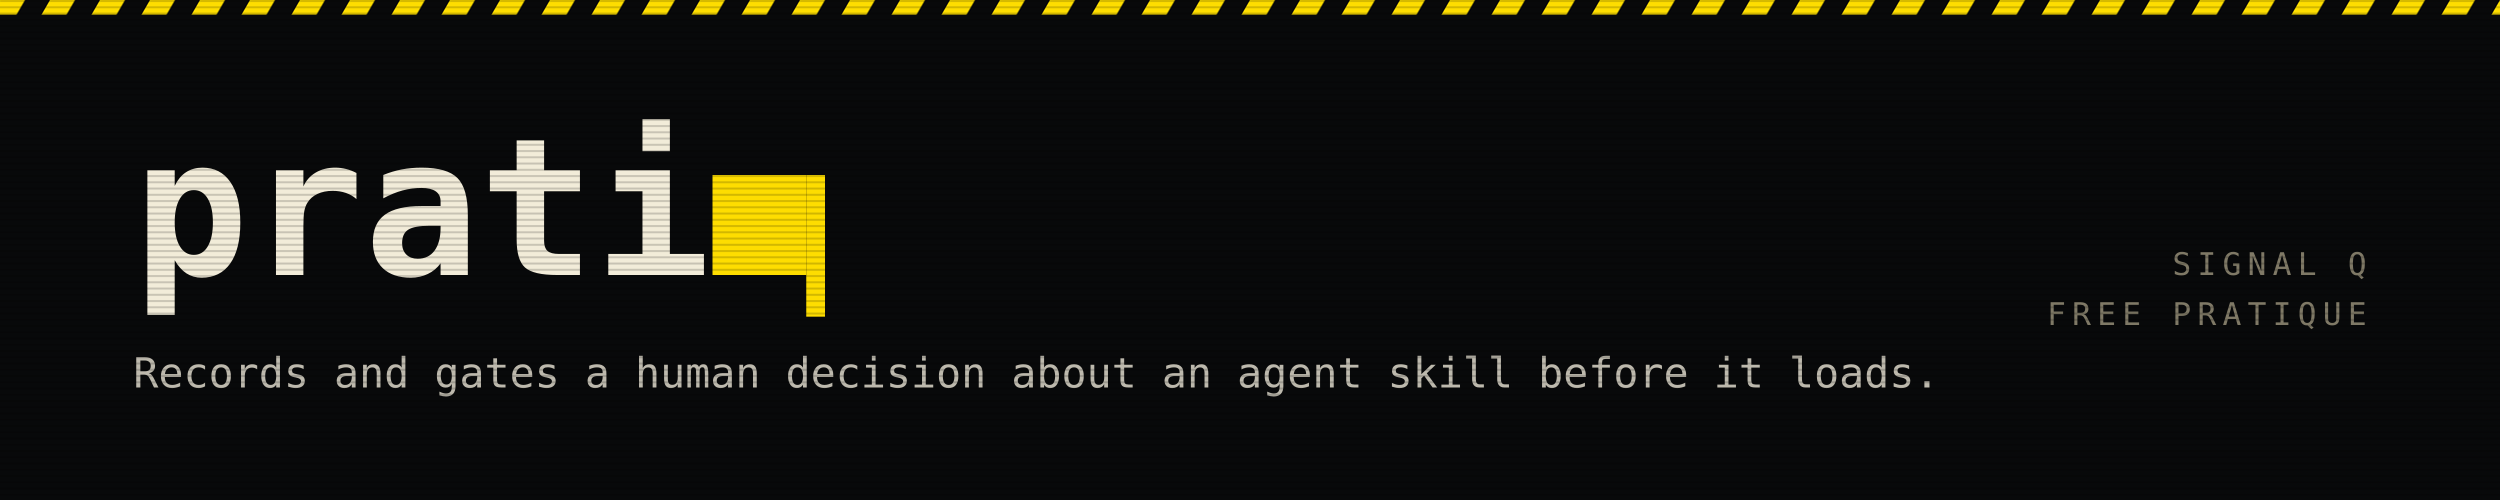
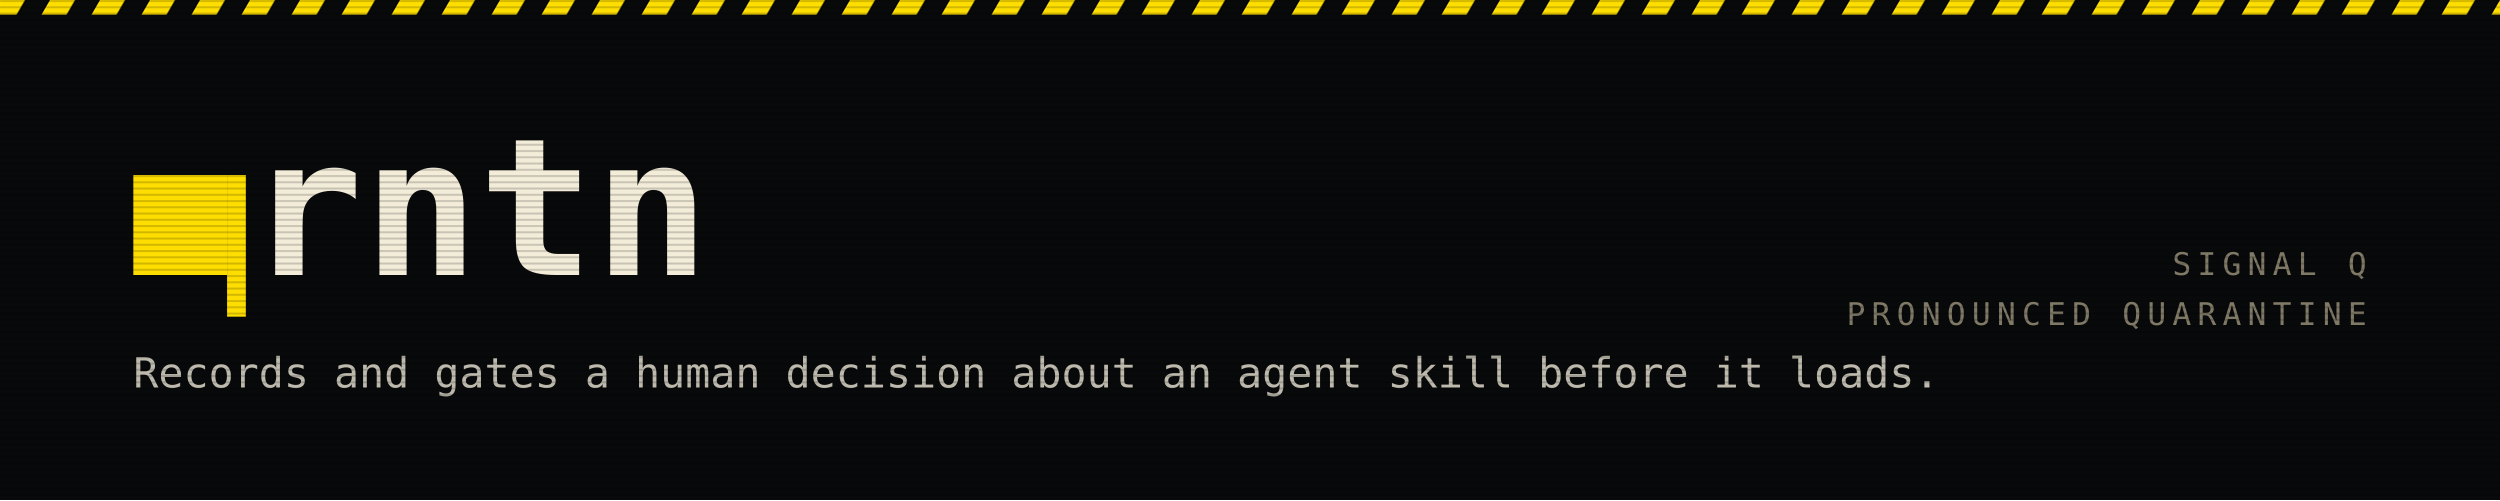
- <svg xmlns="http://www.w3.org/2000/svg" viewBox="0 0 1200 240" width="1200" height="240" role="img" aria-label="pratiq — records and gates a human decision about an agent skill before it loads">
+ <svg xmlns="http://www.w3.org/2000/svg" viewBox="0 0 1200 240" width="1200" height="240" role="img" aria-label="qrntn — records and gates a human decision about an agent skill before it loads">
  <defs>
    <pattern id="h2" width="24" height="12" patternUnits="userSpaceOnUse" patternTransform="skewX(-30)">
      <rect width="24" height="12" fill="#08090A" />
      <rect width="12" height="12" fill="#FEDD00" />
    </pattern>
    <pattern id="s2" width="3" height="3" patternUnits="userSpaceOnUse">
      <rect width="3" height="1" fill="#000000" opacity="0.16" />
    </pattern>
  </defs>
  <rect width="1200" height="240" fill="#08090A" />
  <rect x="0" y="0" width="1200" height="7" fill="url(#h2)" />
-   <text x="64" y="132" textLength="276" lengthAdjust="spacing" font-family="ui-monospace, SFMono-Regular, Menlo, Consolas, monospace" font-size="92" font-weight="600" fill="#F2ECD9">prati</text>
-   <rect x="342" y="84" width="45" height="48" fill="#FEDD00" />
-   <rect x="387" y="84" width="9" height="68" fill="#FEDD00" />
+   <rect x="64" y="84" width="45" height="48" fill="#FEDD00" />
+   <rect x="109" y="84" width="9" height="68" fill="#FEDD00" />
+   <text x="119" y="132" textLength="221" lengthAdjust="spacing" font-family="ui-monospace, SFMono-Regular, Menlo, Consolas, monospace" font-size="92" font-weight="600" fill="#F2ECD9">rntn</text>
  <text x="64" y="186" font-family="ui-monospace, SFMono-Regular, Menlo, Consolas, monospace" font-size="20" fill="#BDB9AD">Records and gates a human decision about an agent skill before it loads.</text>
  <text x="1136" y="132" text-anchor="end" font-family="ui-monospace, SFMono-Regular, Menlo, Consolas, monospace" font-size="15" letter-spacing="3" fill="#7F7966">SIGNAL Q</text>
-   <text x="1136" y="156" text-anchor="end" font-family="ui-monospace, SFMono-Regular, Menlo, Consolas, monospace" font-size="15" letter-spacing="3" fill="#7F7966">FREE PRATIQUE</text>
+   <text x="1136" y="156" text-anchor="end" font-family="ui-monospace, SFMono-Regular, Menlo, Consolas, monospace" font-size="15" letter-spacing="3" fill="#7F7966">PRONOUNCED QUARANTINE</text>
  <rect width="1200" height="240" fill="url(#s2)" />
</svg>
